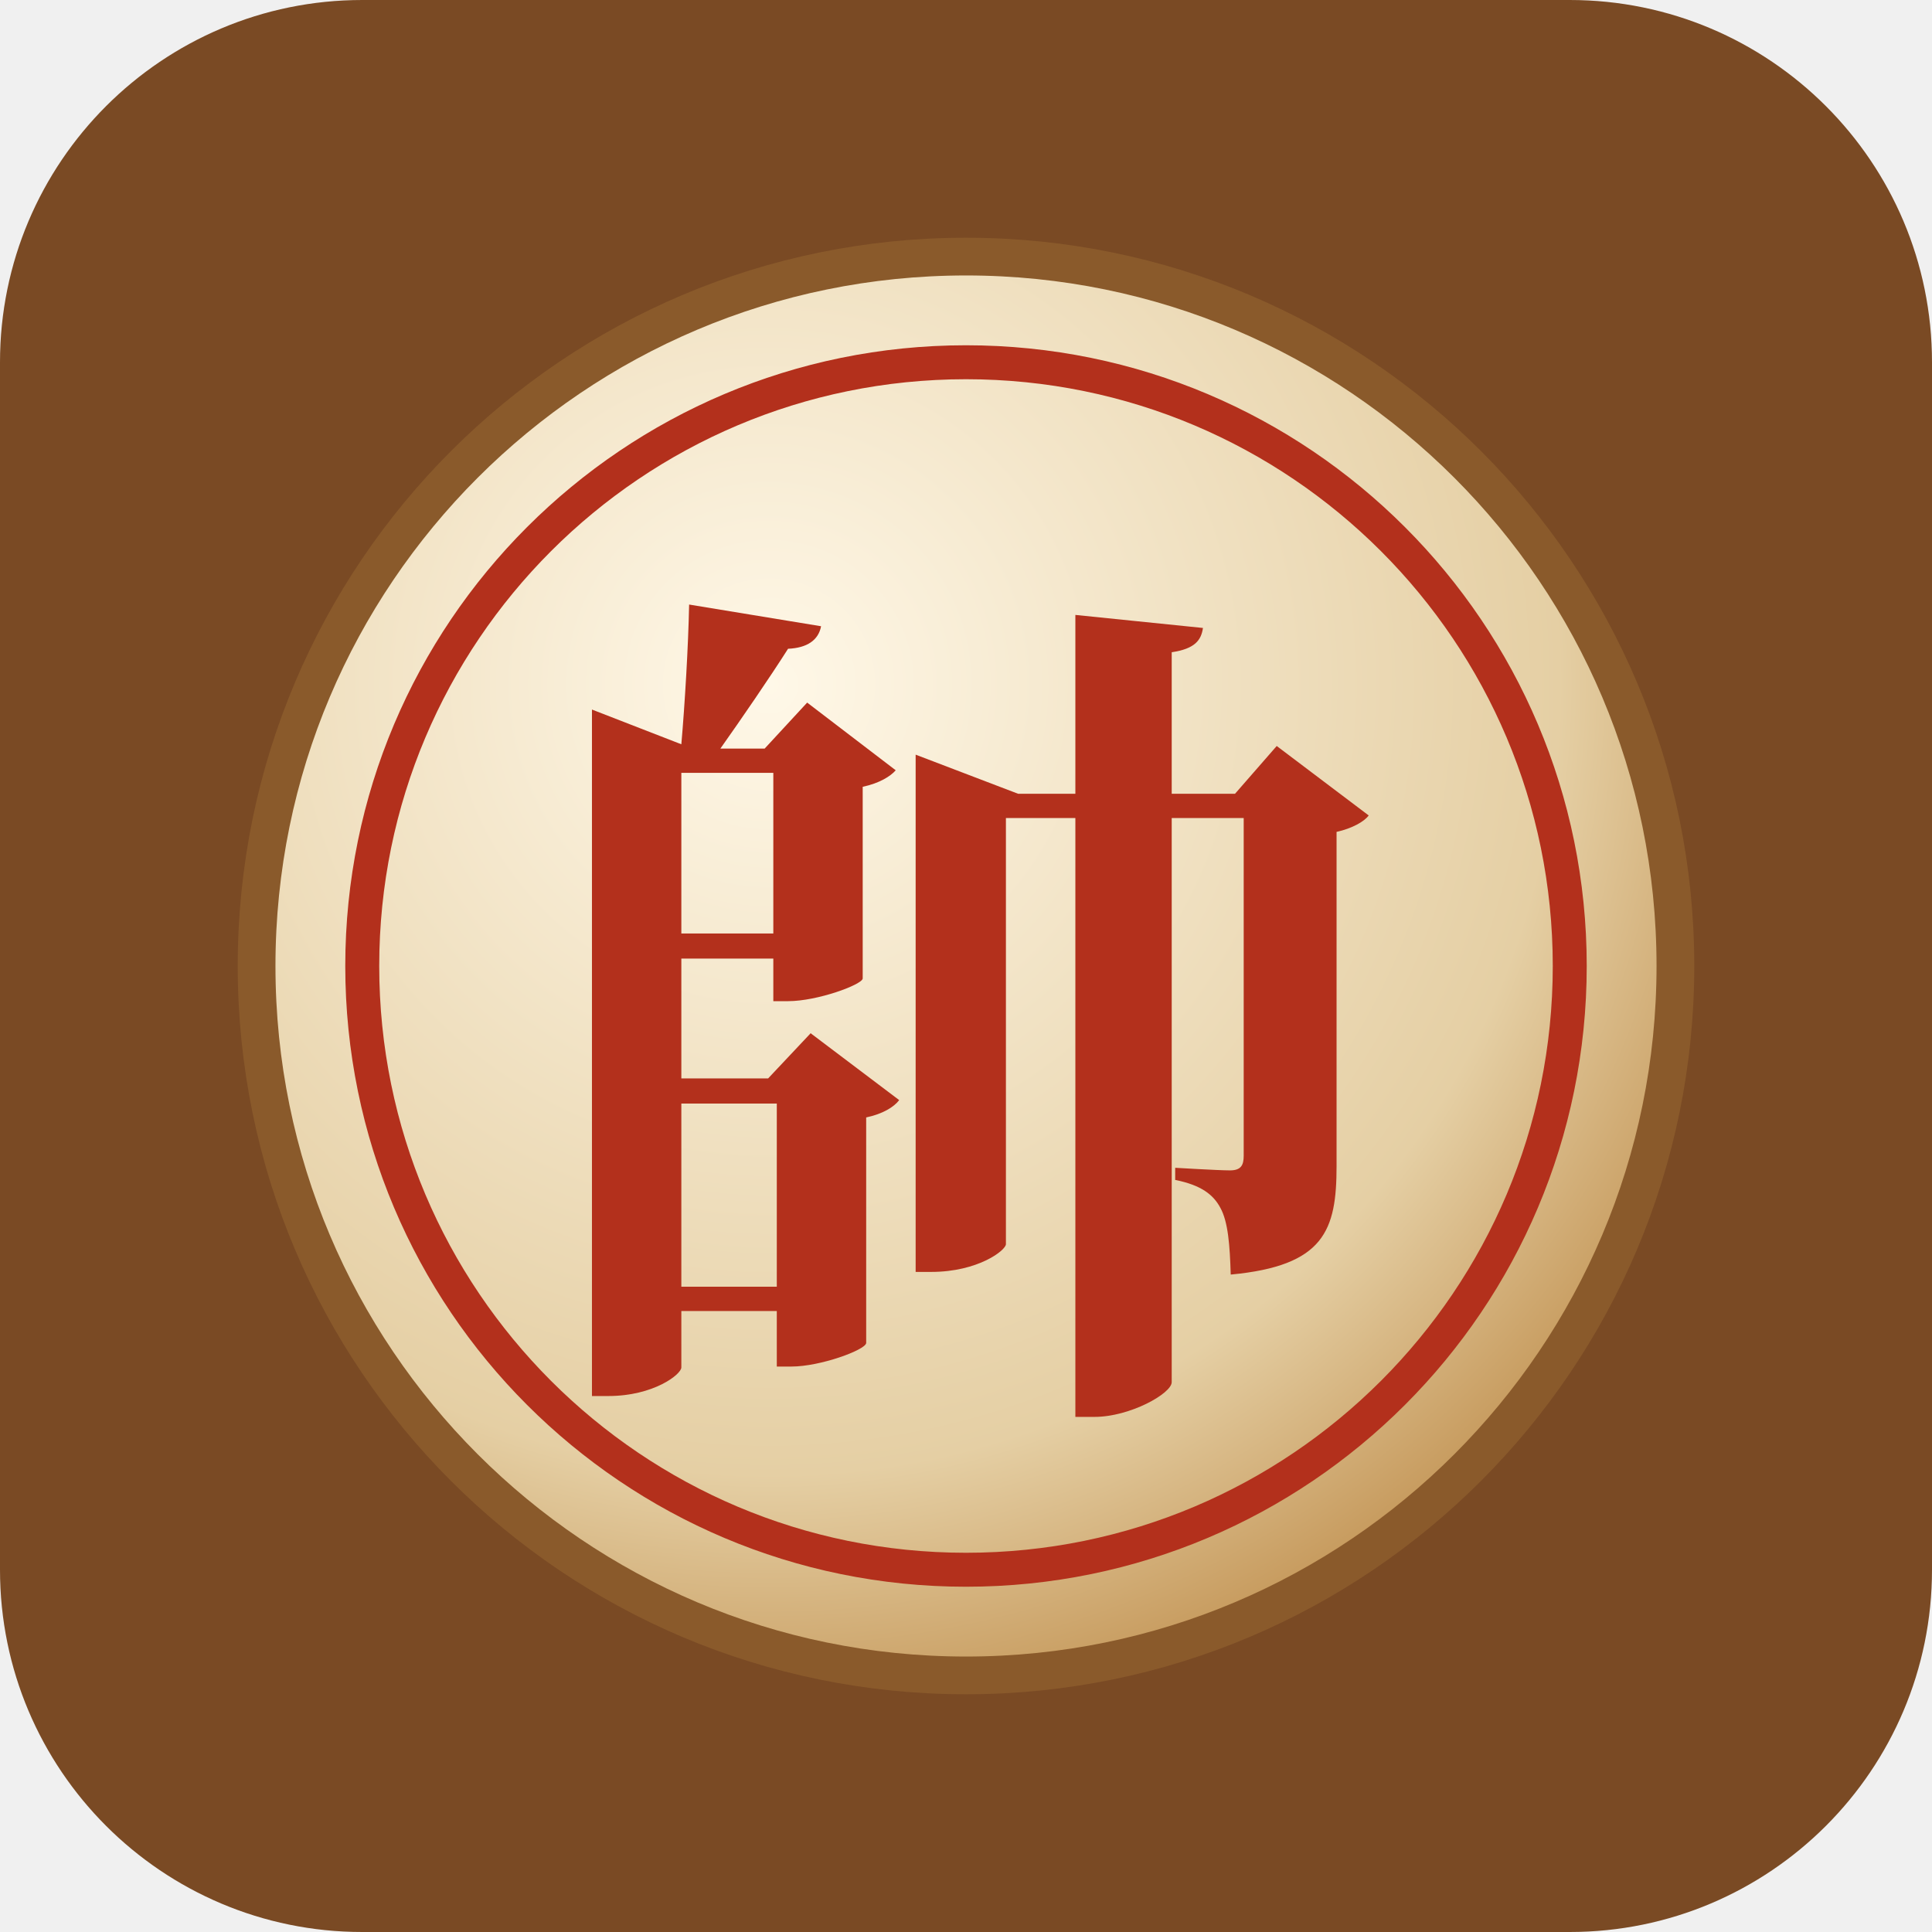
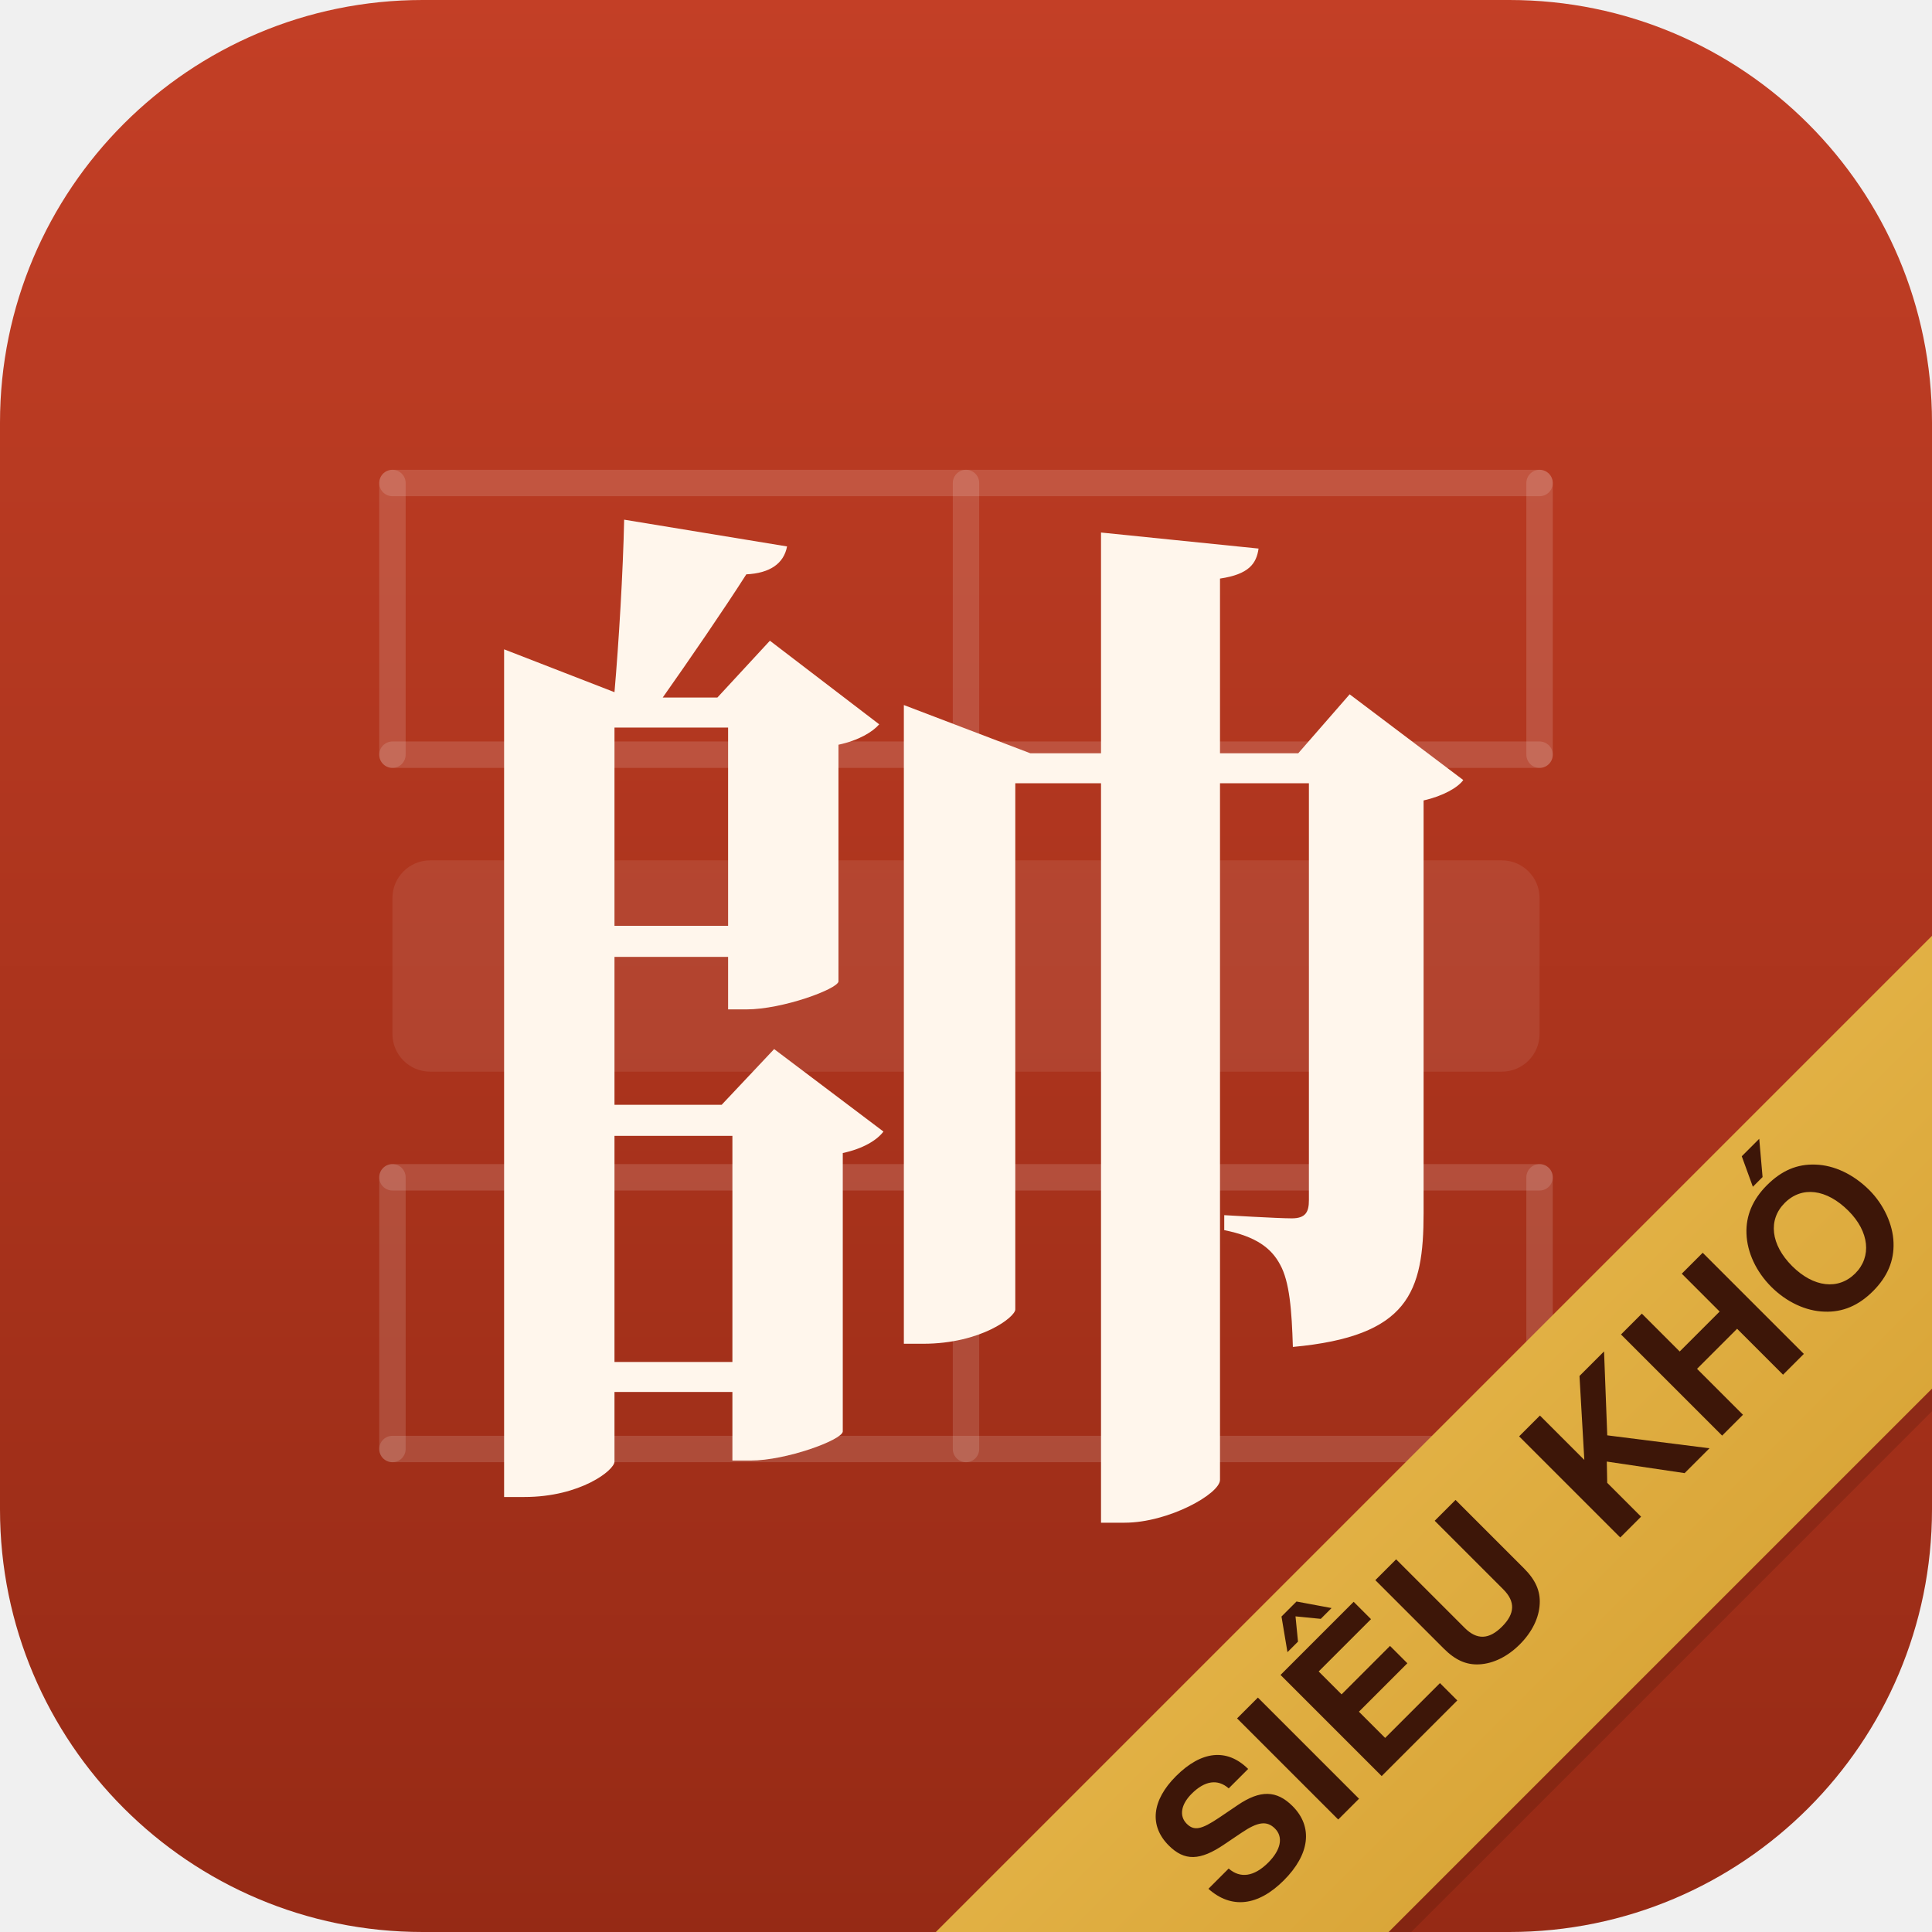
- <svg xmlns="http://www.w3.org/2000/svg" viewBox="0 0 512 512" role="img" aria-label="Cờ Tướng">
+ <svg xmlns="http://www.w3.org/2000/svg" viewBox="0 0 512 512" role="img" aria-label="Đệ Nhất Cờ Tướng">
  <defs>
-     <radialGradient id="disc" cx="36%" cy="30%" r="78%">
-       <stop offset="0%" stop-color="#fff8e8" />
-       <stop offset="72%" stop-color="#e5cfa4" />
-       <stop offset="100%" stop-color="#c08f4e" />
-     </radialGradient>
+     <linearGradient id="seal" x1="0" y1="0" x2="0" y2="1">
+       <stop offset="0%" stop-color="#c33f26" />
+       <stop offset="100%" stop-color="#962a15" />
+     </linearGradient>
+     <linearGradient id="ribbon" x1="0" y1="0" x2="1" y2="1">
+       <stop offset="0%" stop-color="#f2c75c" />
+       <stop offset="100%" stop-color="#d19a2c" />
+     </linearGradient>
+     <clipPath id="card">
+       <rect width="512" height="512" rx="112" />
+     </clipPath>
  </defs>
-   <rect width="512" height="512" rx="96" fill="#7a4a24" />
-   <circle cx="256" cy="256" r="188" fill="url(#disc)" />
-   <circle cx="256" cy="256" r="188" fill="none" stroke="#8a5a2b" stroke-width="10" />
-   <circle cx="256" cy="256" r="160" fill="none" stroke="#b3301c" stroke-width="9" />
-   <text x="256" y="256" text-anchor="middle" dominant-baseline="central" font-family="Songti SC, SimSun, Noto Serif CJK SC, serif" font-size="230" font-weight="700" fill="#b3301c">帥</text>
+   <rect width="512" height="512" rx="112" fill="url(#seal)" />
+   <g stroke="#ffffff" stroke-opacity="0.14" stroke-width="7" fill="none" stroke-linecap="round">
+     <path d="M104 128h304M104 200h304M104 312h304M104 384h304" />
+     <path d="M104 128v72M256 128v72M408 128v72M104 312v72M256 312v72M408 312v72" />
+   </g>
+   <rect x="104" y="228" width="304" height="56" rx="10" fill="#ffffff" fill-opacity="0.08" />
+   <text x="256" y="256" text-anchor="middle" dominant-baseline="central" font-family="'Songti SC', 'Noto Serif CJK SC', 'Source Han Serif', serif" font-size="284" font-weight="700" fill="#fff6ec">帥</text>
+   <g clip-path="url(#card)">
+     <polygon points="512,248 248,512 368,512 512,368" fill="#0000001f" transform="translate(0,6)" />
+     <polygon points="512,248 248,512 368,512 512,368" fill="url(#ribbon)" />
+     <text x="410" y="410" transform="rotate(-45 410 410)" text-anchor="middle" dominant-baseline="central" font-family="'Helvetica Neue', Helvetica, Arial, sans-serif" font-size="52" font-weight="700" letter-spacing="1" fill="#3d1608">SIÊU KHÓ</text>
+   </g>
</svg>
